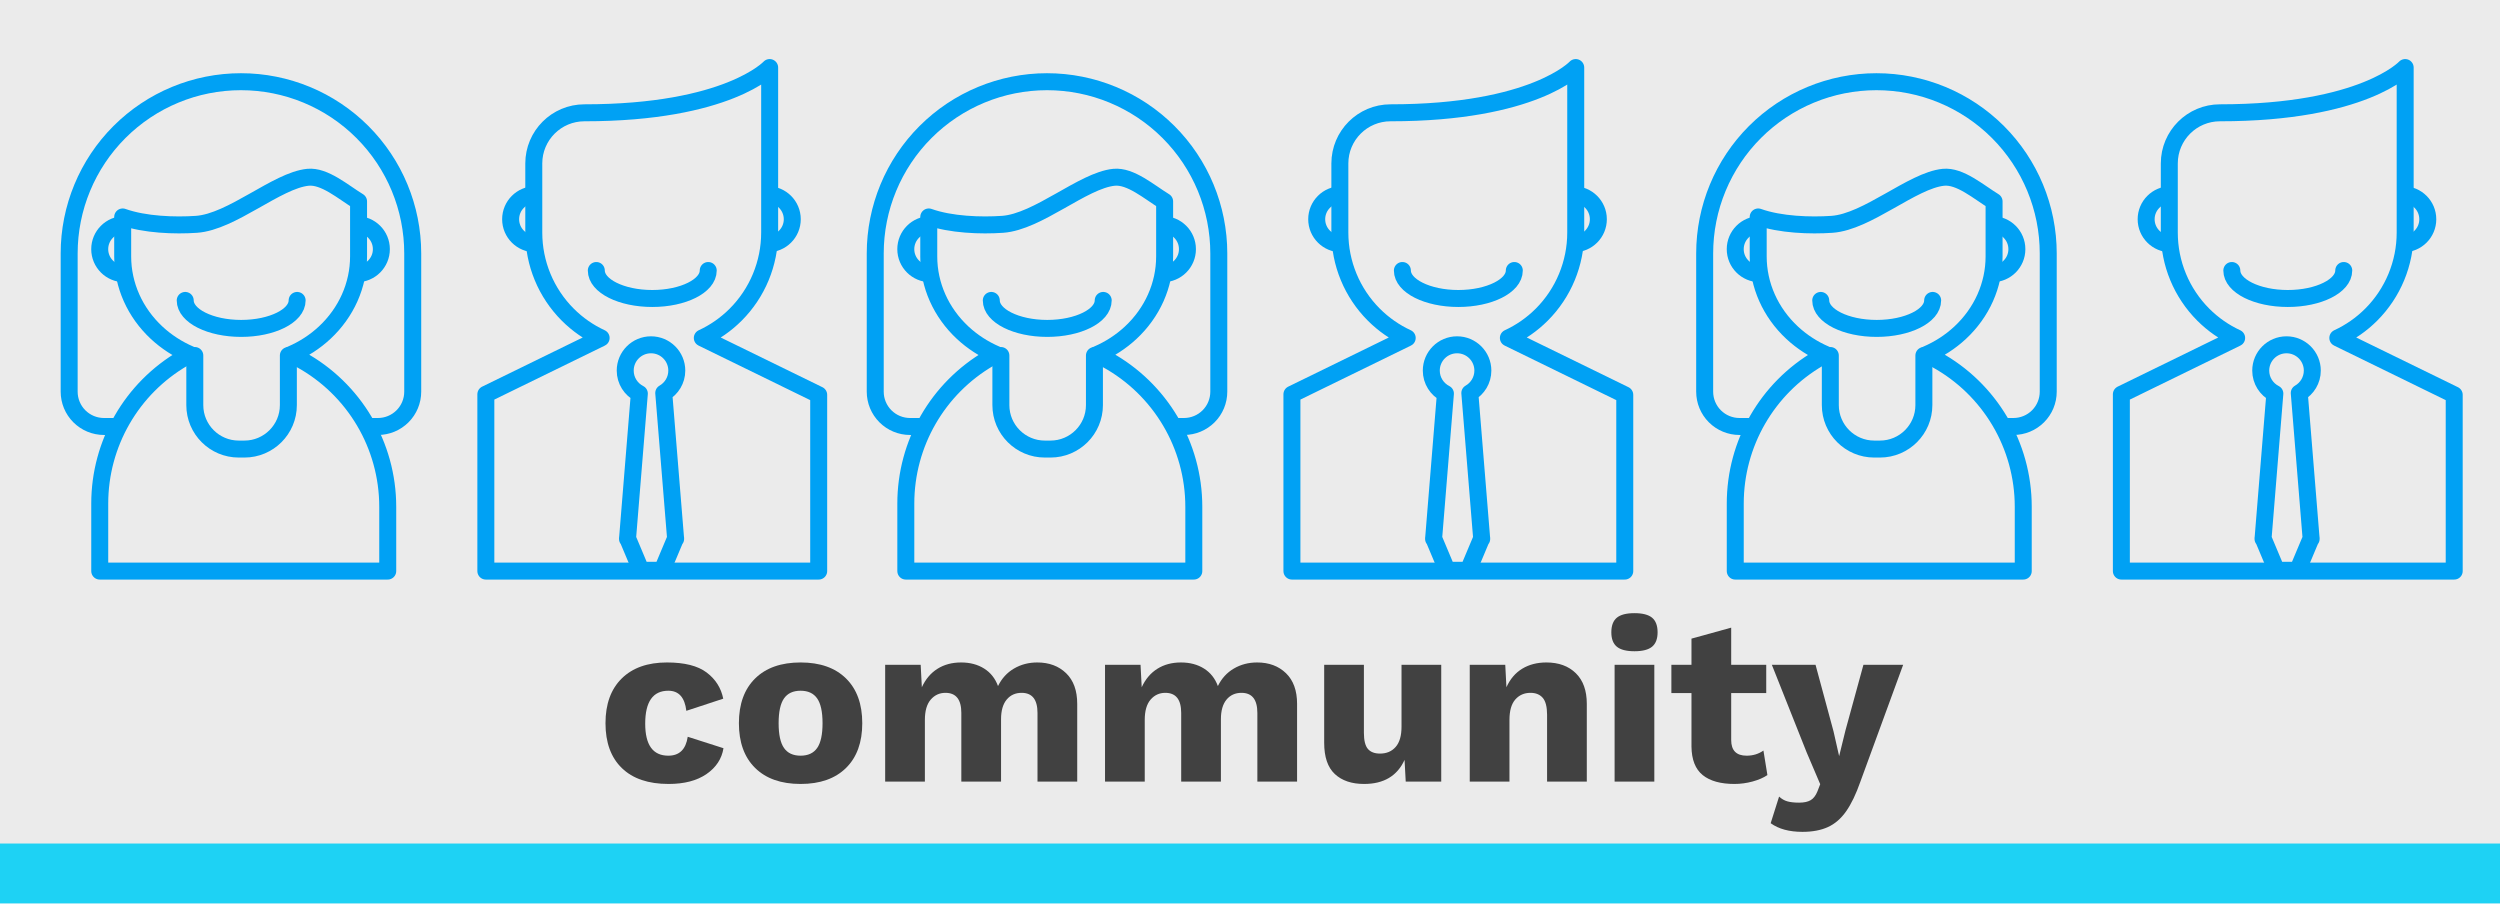
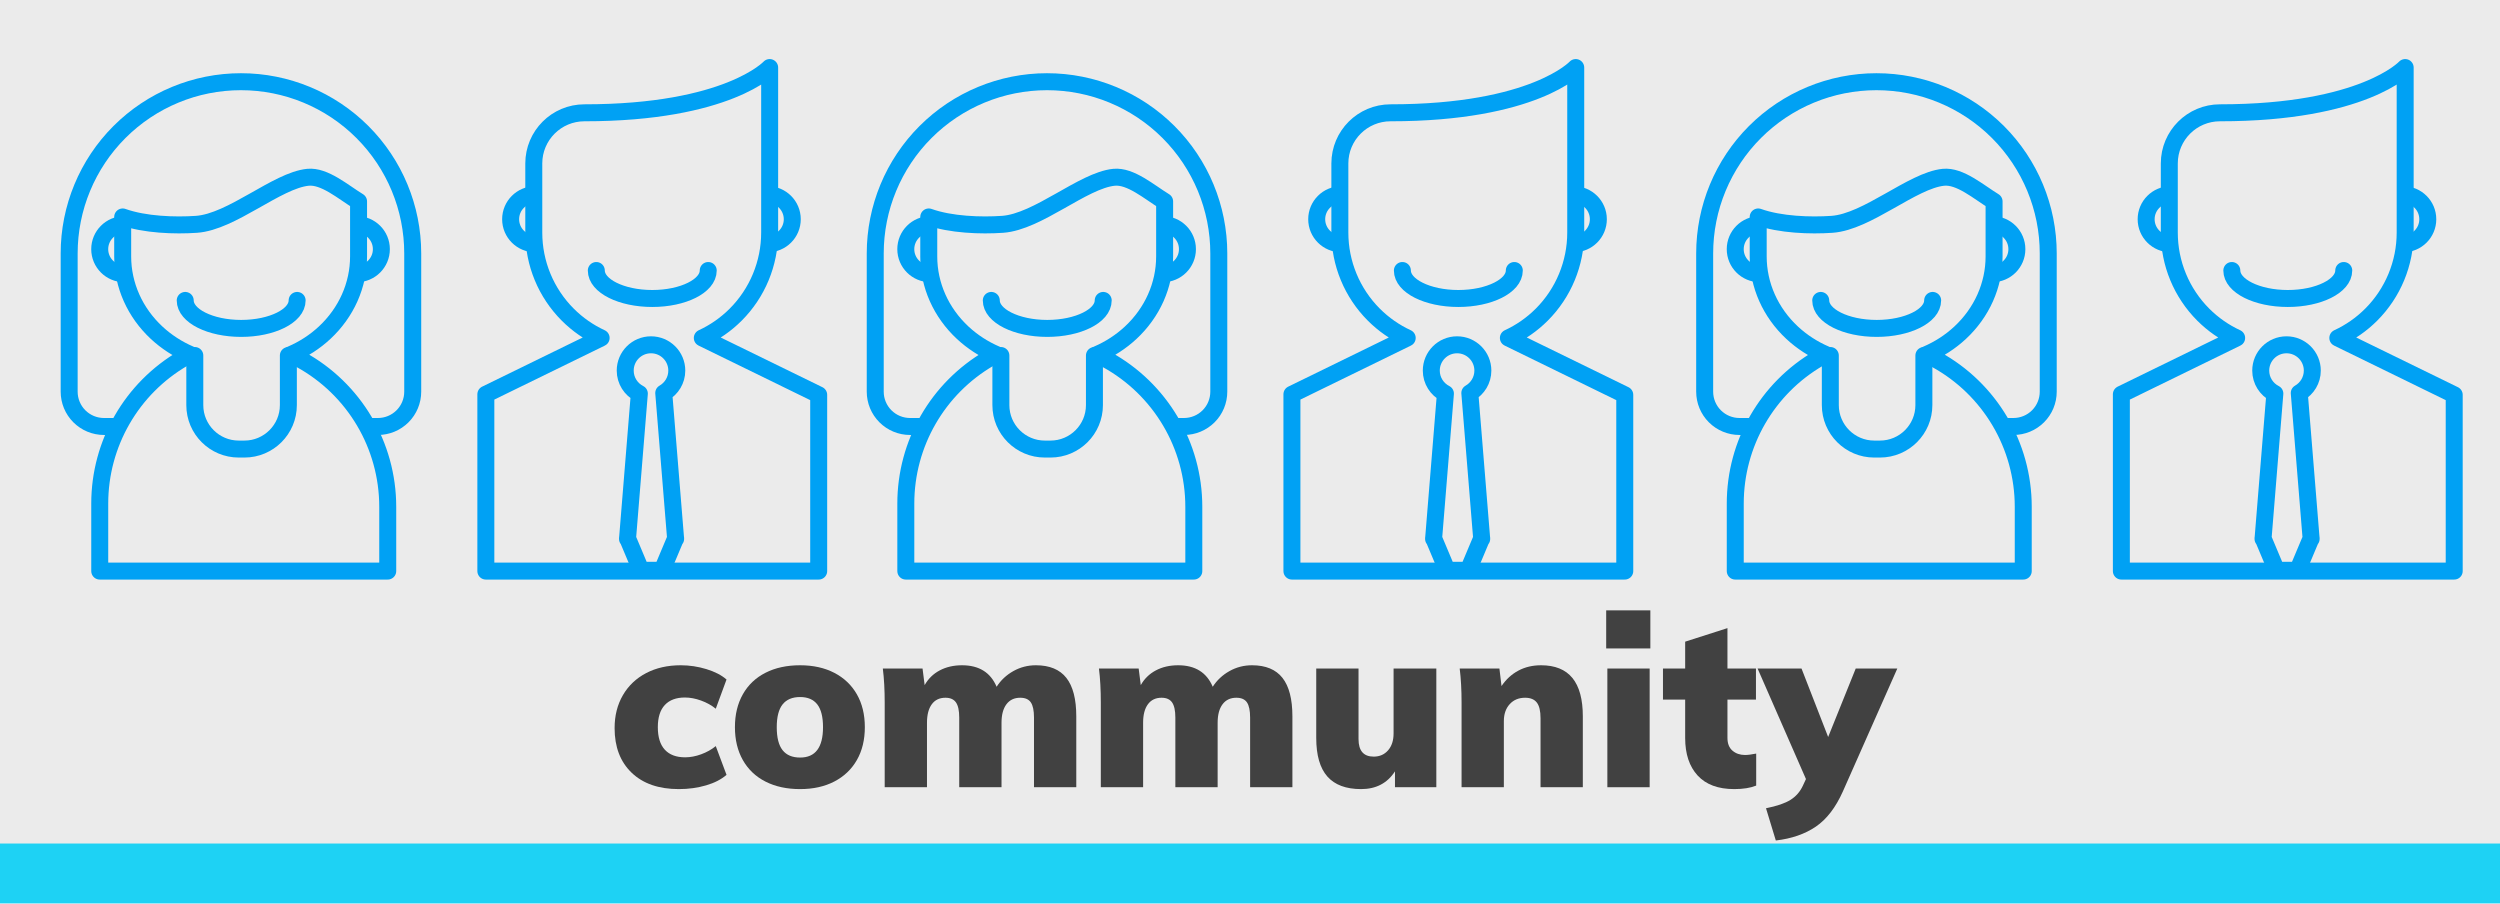
<svg xmlns="http://www.w3.org/2000/svg" width="100%" height="100%" viewBox="0 0 321 116" version="1.1" xml:space="preserve" style="fill-rule:evenodd;clip-rule:evenodd;stroke-linecap:round;stroke-linejoin:round;stroke-miterlimit:1.5;">
  <rect id="community" x="0" y="0" width="321" height="116" style="fill:none;" />
  <clipPath id="_clip1">
    <rect x="0" y="0" width="321" height="116" />
  </clipPath>
  <g clip-path="url(#_clip1)">
    <rect x="0" y="0" width="321" height="116" style="fill:#ebebeb;" />
    <rect x="-21.221" y="108.309" width="387.574" height="13.191" style="fill:#1ed2f4;" />
-     <path d="M90.735,86.35c1.14,0.86 1.85,1.98 2.13,3.36l-4.74,1.56c-0.2,-1.72 -0.97,-2.58 -2.31,-2.58c-1.98,0 -2.97,1.41 -2.97,4.23c0,2.74 0.99,4.11 2.97,4.11c1.42,0 2.25,-0.81 2.49,-2.43l4.59,1.47c-0.22,1.36 -0.945,2.465 -2.175,3.315c-1.23,0.85 -2.855,1.275 -4.875,1.275c-2.6,0 -4.6,-0.68 -6,-2.04c-1.4,-1.36 -2.1,-3.28 -2.1,-5.76c0,-2.46 0.695,-4.375 2.085,-5.745c1.39,-1.37 3.325,-2.055 5.805,-2.055c2.26,0 3.96,0.43 5.1,1.29Z" style="fill:#414141;fill-rule:nonzero;" />
-     <path d="M108.63,87.115c1.39,1.37 2.085,3.285 2.085,5.745c0,2.46 -0.695,4.375 -2.085,5.745c-1.39,1.37 -3.335,2.055 -5.835,2.055c-2.5,0 -4.445,-0.685 -5.835,-2.055c-1.39,-1.37 -2.085,-3.285 -2.085,-5.745c0,-2.46 0.695,-4.375 2.085,-5.745c1.39,-1.37 3.335,-2.055 5.835,-2.055c2.5,0 4.445,0.685 5.835,2.055Zm-7.965,2.565c-0.46,0.66 -0.69,1.72 -0.69,3.18c0,1.46 0.23,2.52 0.69,3.18c0.46,0.66 1.17,0.99 2.13,0.99c0.96,0 1.67,-0.33 2.13,-0.99c0.46,-0.66 0.69,-1.72 0.69,-3.18c0,-1.46 -0.23,-2.52 -0.69,-3.18c-0.46,-0.66 -1.17,-0.99 -2.13,-0.99c-0.96,0 -1.67,0.33 -2.13,0.99Z" style="fill:#414141;fill-rule:nonzero;" />
-     <path d="M136.89,86.44c0.95,0.92 1.425,2.23 1.425,3.93l0,9.99l-5.1,0l0,-8.82c0,-1.72 -0.68,-2.58 -2.04,-2.58c-0.8,0 -1.44,0.29 -1.92,0.87c-0.48,0.58 -0.72,1.42 -0.72,2.52l0,8.01l-5.1,0l0,-8.82c0,-1.72 -0.68,-2.58 -2.04,-2.58c-0.76,0 -1.39,0.29 -1.89,0.87c-0.5,0.58 -0.75,1.45 -0.75,2.61l0,7.92l-5.1,0l0,-15l4.56,0l0.15,2.88c0.48,-1.04 1.15,-1.83 2.01,-2.37c0.86,-0.54 1.87,-0.81 3.03,-0.81c1.14,0 2.125,0.26 2.955,0.78c0.83,0.52 1.425,1.27 1.785,2.25c0.48,-0.98 1.165,-1.73 2.055,-2.25c0.89,-0.52 1.885,-0.78 2.985,-0.78c1.52,0 2.755,0.46 3.705,1.38Z" style="fill:#414141;fill-rule:nonzero;" />
-     <path d="M165.12,86.44c0.95,0.92 1.425,2.23 1.425,3.93l0,9.99l-5.1,0l0,-8.82c0,-1.72 -0.68,-2.58 -2.04,-2.58c-0.8,0 -1.44,0.29 -1.92,0.87c-0.48,0.58 -0.72,1.42 -0.72,2.52l0,8.01l-5.1,0l0,-8.82c0,-1.72 -0.68,-2.58 -2.04,-2.58c-0.76,0 -1.39,0.29 -1.89,0.87c-0.5,0.58 -0.75,1.45 -0.75,2.61l0,7.92l-5.1,0l0,-15l4.56,0l0.15,2.88c0.48,-1.04 1.15,-1.83 2.01,-2.37c0.86,-0.54 1.87,-0.81 3.03,-0.81c1.14,0 2.125,0.26 2.955,0.78c0.83,0.52 1.425,1.27 1.785,2.25c0.48,-0.98 1.165,-1.73 2.055,-2.25c0.89,-0.52 1.885,-0.78 2.985,-0.78c1.52,0 2.755,0.46 3.705,1.38Z" style="fill:#414141;fill-rule:nonzero;" />
-     <path d="M185.055,85.36l0,15l-4.56,0l-0.15,-2.79c-0.94,2.06 -2.67,3.09 -5.19,3.09c-1.6,0 -2.855,-0.425 -3.765,-1.275c-0.91,-0.85 -1.365,-2.185 -1.365,-4.005l0,-10.02l5.1,0l0,8.73c0,0.98 0.17,1.67 0.51,2.07c0.34,0.4 0.86,0.6 1.56,0.6c0.84,0 1.51,-0.285 2.01,-0.855c0.5,-0.57 0.75,-1.435 0.75,-2.595l0,-7.95l5.1,0Z" style="fill:#414141;fill-rule:nonzero;" />
-     <path d="M202.335,86.44c0.94,0.92 1.41,2.23 1.41,3.93l0,9.99l-5.1,0l0,-8.58c0,-1.02 -0.185,-1.745 -0.555,-2.175c-0.37,-0.43 -0.895,-0.645 -1.575,-0.645c-0.8,0 -1.45,0.285 -1.95,0.855c-0.5,0.57 -0.75,1.445 -0.75,2.625l0,7.92l-5.1,0l0,-15l4.56,0l0.15,2.88c0.48,-1.06 1.16,-1.855 2.04,-2.385c0.88,-0.53 1.91,-0.795 3.09,-0.795c1.58,0 2.84,0.46 3.78,1.38Z" style="fill:#414141;fill-rule:nonzero;" />
-     <path d="M207.6,83.035c-0.47,-0.39 -0.705,-1.005 -0.705,-1.845c0,-0.86 0.235,-1.485 0.705,-1.875c0.47,-0.39 1.225,-0.585 2.265,-0.585c1.04,0 1.795,0.195 2.265,0.585c0.47,0.39 0.705,1.015 0.705,1.875c0,0.84 -0.235,1.455 -0.705,1.845c-0.47,0.39 -1.225,0.585 -2.265,0.585c-1.04,0 -1.795,-0.195 -2.265,-0.585Zm4.815,17.325l-5.1,0l0,-15l5.1,0l0,15Z" style="fill:#414141;fill-rule:nonzero;" />
-     <path d="M226.935,99.52c-0.5,0.34 -1.135,0.615 -1.905,0.825c-0.77,0.21 -1.545,0.315 -2.325,0.315c-1.78,0 -3.14,-0.38 -4.08,-1.14c-0.94,-0.76 -1.42,-1.98 -1.44,-3.66l0,-6.87l-2.58,0l0,-3.63l2.58,0l0,-3.36l5.1,-1.41l0,4.77l4.5,0l0,3.63l-4.5,0l0,6.03c0,1.34 0.66,2.01 1.98,2.01c0.82,0 1.54,-0.22 2.16,-0.66l0.51,3.15Z" style="fill:#414141;fill-rule:nonzero;" />
-     <path d="M238.875,100.36c-0.56,1.6 -1.17,2.87 -1.83,3.81c-0.66,0.94 -1.44,1.615 -2.34,2.025c-0.9,0.41 -1.99,0.615 -3.27,0.615c-1.7,0 -3.06,-0.37 -4.08,-1.11l1.08,-3.42c0.32,0.3 0.675,0.505 1.065,0.615c0.39,0.11 0.895,0.165 1.515,0.165c0.62,0 1.11,-0.105 1.47,-0.315c0.36,-0.21 0.65,-0.585 0.87,-1.125l0.36,-0.93l-1.74,-4.08l-4.47,-11.25l5.61,0l2.31,8.55l0.72,3.18l0.81,-3.3l2.31,-8.43l5.1,0l-5.49,15Z" style="fill:#414141;fill-rule:nonzero;" />
+     <path d="M81.105,99.22c-1.46,-1.4 -2.19,-3.31 -2.19,-5.73c0,-1.6 0.355,-3.01 1.065,-4.23c0.71,-1.22 1.705,-2.165 2.985,-2.835c1.28,-0.67 2.76,-1.005 4.44,-1.005c1.12,0 2.22,0.165 3.3,0.495c1.08,0.33 1.94,0.775 2.58,1.335l-1.38,3.75c-0.54,-0.44 -1.17,-0.79 -1.89,-1.05c-0.72,-0.26 -1.41,-0.39 -2.07,-0.39c-1.12,0 -1.98,0.32 -2.58,0.96c-0.6,0.64 -0.9,1.59 -0.9,2.85c0,1.28 0.3,2.245 0.9,2.895c0.6,0.65 1.47,0.975 2.61,0.975c0.66,0 1.345,-0.13 2.055,-0.39c0.71,-0.26 1.335,-0.61 1.875,-1.05l1.38,3.69c-0.66,0.58 -1.535,1.03 -2.625,1.35c-1.09,0.32 -2.255,0.48 -3.495,0.48c-2.58,0 -4.6,-0.7 -6.06,-2.1Z" style="fill:#414141;fill-rule:nonzero;" />
+     <path d="M98.295,100.36c-1.26,-0.64 -2.23,-1.56 -2.91,-2.76c-0.68,-1.2 -1.02,-2.61 -1.02,-4.23c0,-1.62 0.34,-3.03 1.02,-4.23c0.68,-1.2 1.65,-2.12 2.91,-2.76c1.26,-0.64 2.74,-0.96 4.44,-0.96c1.68,0 3.145,0.325 4.395,0.975c1.25,0.65 2.215,1.57 2.895,2.76c0.68,1.19 1.02,2.595 1.02,4.215c0,1.62 -0.34,3.025 -1.02,4.215c-0.68,1.19 -1.645,2.11 -2.895,2.76c-1.25,0.65 -2.715,0.975 -4.395,0.975c-1.7,0 -3.18,-0.32 -4.44,-0.96Zm7.38,-6.99c0,-1.32 -0.245,-2.295 -0.735,-2.925c-0.49,-0.63 -1.225,-0.945 -2.205,-0.945c-1,0 -1.75,0.315 -2.25,0.945c-0.5,0.63 -0.75,1.605 -0.75,2.925c0,1.34 0.25,2.325 0.75,2.955c0.5,0.63 1.25,0.945 2.25,0.945c1.96,0 2.94,-1.3 2.94,-3.9Z" style="fill:#414141;fill-rule:nonzero;" />
+     <path d="M136.92,87.04c0.85,1.08 1.275,2.73 1.275,4.95l0,9.09l-5.43,0l0,-8.94c0,-0.9 -0.135,-1.55 -0.405,-1.95c-0.27,-0.4 -0.725,-0.6 -1.365,-0.6c-0.76,0 -1.35,0.28 -1.77,0.84c-0.42,0.56 -0.63,1.35 -0.63,2.37l0,8.28l-5.43,0l0,-8.94c0,-0.9 -0.14,-1.55 -0.42,-1.95c-0.28,-0.4 -0.73,-0.6 -1.35,-0.6c-0.76,0 -1.345,0.28 -1.755,0.84c-0.41,0.56 -0.615,1.35 -0.615,2.37l0,8.28l-5.43,0l0,-10.86c0,-1.64 -0.08,-3.1 -0.24,-4.38l5.1,0l0.27,2.13c0.46,-0.82 1.105,-1.45 1.935,-1.89c0.83,-0.44 1.785,-0.66 2.865,-0.66c2.18,0 3.66,0.92 4.44,2.76c0.54,-0.84 1.255,-1.51 2.145,-2.01c0.89,-0.5 1.855,-0.75 2.895,-0.75c1.76,0 3.065,0.54 3.915,1.62Z" style="fill:#414141;fill-rule:nonzero;" />
+     <path d="M164.67,87.04c0.85,1.08 1.275,2.73 1.275,4.95l0,9.09l-5.43,0l0,-8.94c0,-0.9 -0.135,-1.55 -0.405,-1.95c-0.27,-0.4 -0.725,-0.6 -1.365,-0.6c-0.76,0 -1.35,0.28 -1.77,0.84c-0.42,0.56 -0.63,1.35 -0.63,2.37l0,8.28l-5.43,0l0,-8.94c0,-0.9 -0.14,-1.55 -0.42,-1.95c-0.28,-0.4 -0.73,-0.6 -1.35,-0.6c-0.76,0 -1.345,0.28 -1.755,0.84c-0.41,0.56 -0.615,1.35 -0.615,2.37l0,8.28l-5.43,0l0,-10.86c0,-1.64 -0.08,-3.1 -0.24,-4.38l5.1,0l0.27,2.13c0.46,-0.82 1.105,-1.45 1.935,-1.89c0.83,-0.44 1.785,-0.66 2.865,-0.66c2.18,0 3.66,0.92 4.44,2.76c0.54,-0.84 1.255,-1.51 2.145,-2.01c0.89,-0.5 1.855,-0.75 2.895,-0.75c1.76,0 3.065,0.54 3.915,1.62Z" style="fill:#414141;fill-rule:nonzero;" />
+     <path d="M184.425,85.84l0,15.24l-5.31,0l0,-2.04c-0.98,1.52 -2.43,2.28 -4.35,2.28c-1.94,0 -3.385,-0.54 -4.335,-1.62c-0.95,-1.08 -1.425,-2.73 -1.425,-4.95l0,-8.91l5.43,0l0,9.06c0,1.5 0.65,2.25 1.95,2.25c0.76,0 1.375,-0.27 1.845,-0.81c0.47,-0.54 0.705,-1.26 0.705,-2.16l0,-8.34l5.49,0Z" style="fill:#414141;fill-rule:nonzero;" />
+     <path d="M201.9,87.055c0.89,1.09 1.335,2.735 1.335,4.935l0,9.09l-5.43,0l0,-8.85c0,-0.94 -0.16,-1.615 -0.48,-2.025c-0.32,-0.41 -0.82,-0.615 -1.5,-0.615c-0.82,0 -1.48,0.275 -1.98,0.825c-0.5,0.55 -0.75,1.275 -0.75,2.175l0,8.49l-5.43,0l0,-10.86c0,-1.64 -0.08,-3.1 -0.24,-4.38l5.1,0l0.27,2.25c0.58,-0.86 1.3,-1.52 2.16,-1.98c0.86,-0.46 1.83,-0.69 2.91,-0.69c1.8,0 3.145,0.545 4.035,1.635Z" style="fill:#414141;fill-rule:nonzero;" />
+     <path d="M206.385,101.08l0,-15.24l5.43,0l0,15.24l-5.43,0Zm-0.15,-22.71l5.67,0l0,4.89l-5.67,0l0,-4.89Z" style="fill:#414141;fill-rule:nonzero;" />
+     <path d="M225.495,96.76l0,4.11c-0.74,0.3 -1.68,0.45 -2.82,0.45c-2.06,0 -3.625,-0.58 -4.695,-1.74c-1.07,-1.16 -1.605,-2.77 -1.605,-4.83l0,-4.92l-2.85,0l0,-3.99l2.85,0l0,-3.45l5.43,-1.74l0,5.19l3.66,0l0,3.99l-3.66,0l0,4.92c0,0.72 0.215,1.265 0.645,1.635c0.43,0.37 0.965,0.555 1.605,0.555c0.36,0 0.84,-0.06 1.44,-0.18Z" style="fill:#414141;fill-rule:nonzero;" />
+     <path d="M243.615,85.84l-6.99,15.78c-0.92,2.06 -2.075,3.565 -3.465,4.515c-1.39,0.95 -3.105,1.545 -5.145,1.785l-1.26,-4.14c1.4,-0.28 2.45,-0.64 3.15,-1.08c0.7,-0.44 1.23,-1.05 1.59,-1.83l0.39,-0.84l-6.21,-14.19l5.64,0l3.42,8.79l3.54,-8.79l5.34,0Z" style="fill:#414141;fill-rule:nonzero;" />
    <g>
      <g id="Woman">
        <path d="M8.88,32.547c0,-5.85 2.324,-11.46 6.46,-15.596c4.137,-4.137 9.747,-6.46 15.596,-6.46c0.001,0 0.002,0 0.002,0c5.85,0 11.46,2.323 15.596,6.46c4.137,4.136 6.46,9.746 6.46,15.596c0,6.737 0,13.484 0,17.744c0,1.186 -0.471,2.323 -1.309,3.161c-0.838,0.838 -1.975,1.309 -3.161,1.309c-8.458,0 -26.715,0 -35.174,0c-1.185,0 -2.322,-0.471 -3.161,-1.309c-0.838,-0.838 -1.309,-1.975 -1.309,-3.161c0,-4.26 0,-11.007 0,-17.744Z" style="fill:#ebebeb;stroke:#00a1f4;stroke-width:2.18px;" />
        <circle cx="45.813" cy="31.992" r="3.154" style="fill:#ebebeb;stroke:#00a1f4;stroke-width:2.18px;" />
        <circle cx="15.958" cy="31.992" r="3.154" style="fill:#ebebeb;stroke:#00a1f4;stroke-width:2.18px;" />
        <path d="M46.039,25.863c-1.996,-1.221 -4.377,-3.315 -6.504,-3.1c-3.986,0.403 -9.76,5.726 -14.314,6.041c-2.769,0.192 -6.649,0.062 -9.468,-0.947l0,5.077c0,3.674 1.57,7.197 4.365,9.795c1.253,1.164 2.705,2.099 4.282,2.777c0,0 -0.317,0.184 -0.846,0.491c-6.652,3.858 -10.747,10.965 -10.747,18.655c0,4.581 0,8.675 0,8.675l36.978,0c0,0 0,-3.851 0,-8.257c0,-7.878 -4.296,-15.13 -11.206,-18.914c-0.734,-0.401 -1.187,-0.65 -1.187,-0.65c1.577,-0.678 3.03,-1.613 4.282,-2.777c2.795,-2.598 4.365,-6.121 4.365,-9.795l0,-7.071Z" style="fill:#ebebeb;stroke:#00a1f4;stroke-width:2.18px;" />
        <path d="M23.782,38.575c0,1.983 3.219,3.593 7.185,3.593c3.966,0 7.185,-1.61 7.185,-3.593" style="fill:#ebebeb;stroke:#00a1f4;stroke-width:2.18px;" />
        <path d="M37.026,45.646c0,0 0,3.25 0,6.369c0,3.118 -2.527,5.645 -5.644,5.645c-0.242,0 -0.484,0 -0.725,0c-3.117,0 -5.644,-2.527 -5.644,-5.645c0,-3.119 0,-6.369 0,-6.369" style="fill:#ebebeb;stroke:#00a1f4;stroke-width:2.18px;" />
      </g>
      <g id="Man">
        <circle cx="98.574" cy="28.15" r="3.154" style="fill:#ebebeb;stroke:#00a1f4;stroke-width:2.18px;" />
        <circle cx="68.719" cy="28.15" r="3.154" style="fill:#ebebeb;stroke:#00a1f4;stroke-width:2.18px;" />
        <path d="M105.12,50.696l-14.944,-7.303c1.578,-0.729 3.03,-1.736 4.283,-2.988c2.795,-2.796 4.365,-6.587 4.365,-10.539c0,-7.651 0,-21.193 0,-21.193c0,0 -5.355,5.81 -23.779,5.81c-3.594,0 -6.507,2.914 -6.507,6.507c0,2.618 0,5.754 0,8.876c0,3.952 1.57,7.743 4.365,10.539c1.252,1.252 2.705,2.259 4.282,2.988l-14.802,7.233l0,22.701l42.737,0l0,-22.631Z" style="fill:#ebebeb;stroke:#00a1f4;stroke-width:2.18px;" />
        <path d="M76.566,34.733c0,1.983 3.22,3.593 7.186,3.593c3.965,0 7.185,-1.61 7.185,-3.593" style="fill:#ebebeb;stroke:#00a1f4;stroke-width:2.18px;" />
        <path d="M85.225,50.462c1,-0.57 1.675,-1.646 1.675,-2.879c0,-1.827 -1.484,-3.311 -3.311,-3.311c-1.828,0 -3.311,1.484 -3.311,3.311c0,1.289 0.737,2.406 1.813,2.953l-1.511,18.568l-0.008,0l0.007,0.015l-0.007,0.077l0.039,0l1.693,4.028l2.714,0l1.693,-4.028l0.039,0l-0.007,-0.077l0.007,-0.015l-0.008,0l-1.517,-18.642Z" style="fill:#ebebeb;stroke:#00a1f4;stroke-width:2.18px;" />
      </g>
    </g>
    <g>
      <g id="Woman1">
        <path d="M112.38,32.547c0,-5.85 2.324,-11.46 6.46,-15.596c4.137,-4.137 9.747,-6.46 15.596,-6.46c0.001,0 0.002,0 0.002,0c5.85,0 11.46,2.323 15.596,6.46c4.137,4.136 6.46,9.746 6.46,15.596c0,6.737 0,13.484 0,17.744c0,1.186 -0.471,2.323 -1.309,3.161c-0.838,0.838 -1.975,1.309 -3.161,1.309c-8.458,0 -26.715,0 -35.174,0c-1.185,0 -2.322,-0.471 -3.161,-1.309c-0.838,-0.838 -1.309,-1.975 -1.309,-3.161c0,-4.26 0,-11.007 0,-17.744Z" style="fill:#ebebeb;stroke:#00a1f4;stroke-width:2.18px;" />
        <circle cx="149.313" cy="31.992" r="3.154" style="fill:#ebebeb;stroke:#00a1f4;stroke-width:2.18px;" />
        <circle cx="119.458" cy="31.992" r="3.154" style="fill:#ebebeb;stroke:#00a1f4;stroke-width:2.18px;" />
        <path d="M149.539,25.863c-1.996,-1.221 -4.377,-3.315 -6.504,-3.1c-3.986,0.403 -9.76,5.726 -14.314,6.041c-2.769,0.192 -6.649,0.062 -9.468,-0.947l0,5.077c0,3.674 1.57,7.197 4.365,9.795c1.253,1.164 2.705,2.099 4.282,2.777c0,0 -0.317,0.184 -0.846,0.491c-6.652,3.858 -10.747,10.965 -10.747,18.655c0,4.581 0,8.675 0,8.675l36.978,0c0,0 0,-3.851 0,-8.257c0,-7.878 -4.296,-15.13 -11.206,-18.914c-0.734,-0.401 -1.187,-0.65 -1.187,-0.65c1.577,-0.678 3.03,-1.613 4.282,-2.777c2.795,-2.598 4.365,-6.121 4.365,-9.795l0,-7.071Z" style="fill:#ebebeb;stroke:#00a1f4;stroke-width:2.18px;" />
        <path d="M127.282,38.575c0,1.983 3.219,3.593 7.185,3.593c3.966,0 7.185,-1.61 7.185,-3.593" style="fill:#ebebeb;stroke:#00a1f4;stroke-width:2.18px;" />
        <path d="M140.526,45.646c0,0 0,3.25 0,6.369c0,3.118 -2.527,5.645 -5.644,5.645c-0.242,0 -0.484,0 -0.725,0c-3.117,0 -5.644,-2.527 -5.644,-5.645c0,-3.119 0,-6.369 0,-6.369" style="fill:#ebebeb;stroke:#00a1f4;stroke-width:2.18px;" />
      </g>
      <g id="Man1">
        <circle cx="202.074" cy="28.15" r="3.154" style="fill:#ebebeb;stroke:#00a1f4;stroke-width:2.18px;" />
        <circle cx="172.219" cy="28.15" r="3.154" style="fill:#ebebeb;stroke:#00a1f4;stroke-width:2.18px;" />
        <path d="M208.62,50.696l-14.944,-7.303c1.578,-0.729 3.03,-1.736 4.283,-2.988c2.795,-2.796 4.365,-6.587 4.365,-10.539c0,-7.651 0,-21.193 0,-21.193c0,0 -5.355,5.81 -23.779,5.81c-3.594,0 -6.507,2.914 -6.507,6.507c0,2.618 0,5.754 0,8.876c0,3.952 1.57,7.743 4.365,10.539c1.252,1.252 2.705,2.259 4.282,2.988l-14.802,7.233l0,22.701l42.737,0l0,-22.631Z" style="fill:#ebebeb;stroke:#00a1f4;stroke-width:2.18px;" />
        <path d="M180.066,34.733c0,1.983 3.22,3.593 7.186,3.593c3.965,0 7.185,-1.61 7.185,-3.593" style="fill:#ebebeb;stroke:#00a1f4;stroke-width:2.18px;" />
        <path d="M188.725,50.462c1,-0.57 1.675,-1.646 1.675,-2.879c0,-1.827 -1.484,-3.311 -3.311,-3.311c-1.828,0 -3.311,1.484 -3.311,3.311c0,1.289 0.737,2.406 1.813,2.953l-1.511,18.568l-0.008,0l0.007,0.015l-0.007,0.077l0.039,0l1.693,4.028l2.714,0l1.693,-4.028l0.039,0l-0.007,-0.077l0.007,-0.015l-0.008,0l-1.517,-18.642Z" style="fill:#ebebeb;stroke:#00a1f4;stroke-width:2.18px;" />
      </g>
    </g>
    <g>
      <g id="Woman2">
        <path d="M218.88,32.547c0,-5.85 2.324,-11.46 6.46,-15.596c4.137,-4.137 9.747,-6.46 15.596,-6.46c0.001,0 0.002,0 0.002,0c5.85,0 11.46,2.323 15.596,6.46c4.137,4.136 6.46,9.746 6.46,15.596c0,6.737 0,13.484 0,17.744c0,1.186 -0.471,2.323 -1.309,3.161c-0.838,0.838 -1.975,1.309 -3.161,1.309c-8.458,0 -26.715,0 -35.174,0c-1.185,0 -2.322,-0.471 -3.161,-1.309c-0.838,-0.838 -1.309,-1.975 -1.309,-3.161c0,-4.26 0,-11.007 0,-17.744Z" style="fill:#ebebeb;stroke:#00a1f4;stroke-width:2.18px;" />
        <circle cx="255.813" cy="31.992" r="3.154" style="fill:#ebebeb;stroke:#00a1f4;stroke-width:2.18px;" />
        <circle cx="225.958" cy="31.992" r="3.154" style="fill:#ebebeb;stroke:#00a1f4;stroke-width:2.18px;" />
        <path d="M256.039,25.863c-1.996,-1.221 -4.377,-3.315 -6.504,-3.1c-3.986,0.403 -9.76,5.726 -14.314,6.041c-2.769,0.192 -6.649,0.062 -9.468,-0.947l0,5.077c0,3.674 1.57,7.197 4.365,9.795c1.253,1.164 2.705,2.099 4.282,2.777c0,0 -0.317,0.184 -0.846,0.491c-6.652,3.858 -10.747,10.965 -10.747,18.655c0,4.581 0,8.675 0,8.675l36.978,0c0,0 0,-3.851 0,-8.257c0,-7.878 -4.296,-15.13 -11.206,-18.914c-0.734,-0.401 -1.187,-0.65 -1.187,-0.65c1.577,-0.678 3.03,-1.613 4.282,-2.777c2.795,-2.598 4.365,-6.121 4.365,-9.795l0,-7.071Z" style="fill:#ebebeb;stroke:#00a1f4;stroke-width:2.18px;" />
        <path d="M233.782,38.575c0,1.983 3.219,3.593 7.185,3.593c3.966,0 7.185,-1.61 7.185,-3.593" style="fill:#ebebeb;stroke:#00a1f4;stroke-width:2.18px;" />
        <path d="M247.026,45.646c0,0 0,3.25 0,6.369c0,3.118 -2.527,5.645 -5.644,5.645c-0.242,0 -0.484,0 -0.725,0c-3.117,0 -5.644,-2.527 -5.644,-5.645c0,-3.119 0,-6.369 0,-6.369" style="fill:#ebebeb;stroke:#00a1f4;stroke-width:2.18px;" />
      </g>
      <g id="Man2">
        <circle cx="308.574" cy="28.15" r="3.154" style="fill:#ebebeb;stroke:#00a1f4;stroke-width:2.18px;" />
        <circle cx="278.719" cy="28.15" r="3.154" style="fill:#ebebeb;stroke:#00a1f4;stroke-width:2.18px;" />
        <path d="M315.12,50.696l-14.944,-7.303c1.578,-0.729 3.03,-1.736 4.283,-2.988c2.795,-2.796 4.365,-6.587 4.365,-10.539c0,-7.651 0,-21.193 0,-21.193c0,0 -5.355,5.81 -23.779,5.81c-3.594,0 -6.507,2.914 -6.507,6.507c0,2.618 0,5.754 0,8.876c0,3.952 1.57,7.743 4.365,10.539c1.252,1.252 2.705,2.259 4.282,2.988l-14.802,7.233l0,22.701l42.737,0l0,-22.631Z" style="fill:#ebebeb;stroke:#00a1f4;stroke-width:2.18px;" />
        <path d="M286.566,34.733c0,1.983 3.22,3.593 7.186,3.593c3.965,0 7.185,-1.61 7.185,-3.593" style="fill:#ebebeb;stroke:#00a1f4;stroke-width:2.18px;" />
        <path d="M295.225,50.462c1,-0.57 1.675,-1.646 1.675,-2.879c0,-1.827 -1.484,-3.311 -3.311,-3.311c-1.828,0 -3.311,1.484 -3.311,3.311c0,1.289 0.737,2.406 1.813,2.953l-1.511,18.568l-0.008,0l0.007,0.015l-0.007,0.077l0.039,0l1.693,4.028l2.714,0l1.693,-4.028l0.039,0l-0.007,-0.077l0.007,-0.015l-0.008,0l-1.517,-18.642Z" style="fill:#ebebeb;stroke:#00a1f4;stroke-width:2.18px;" />
      </g>
    </g>
  </g>
</svg>
